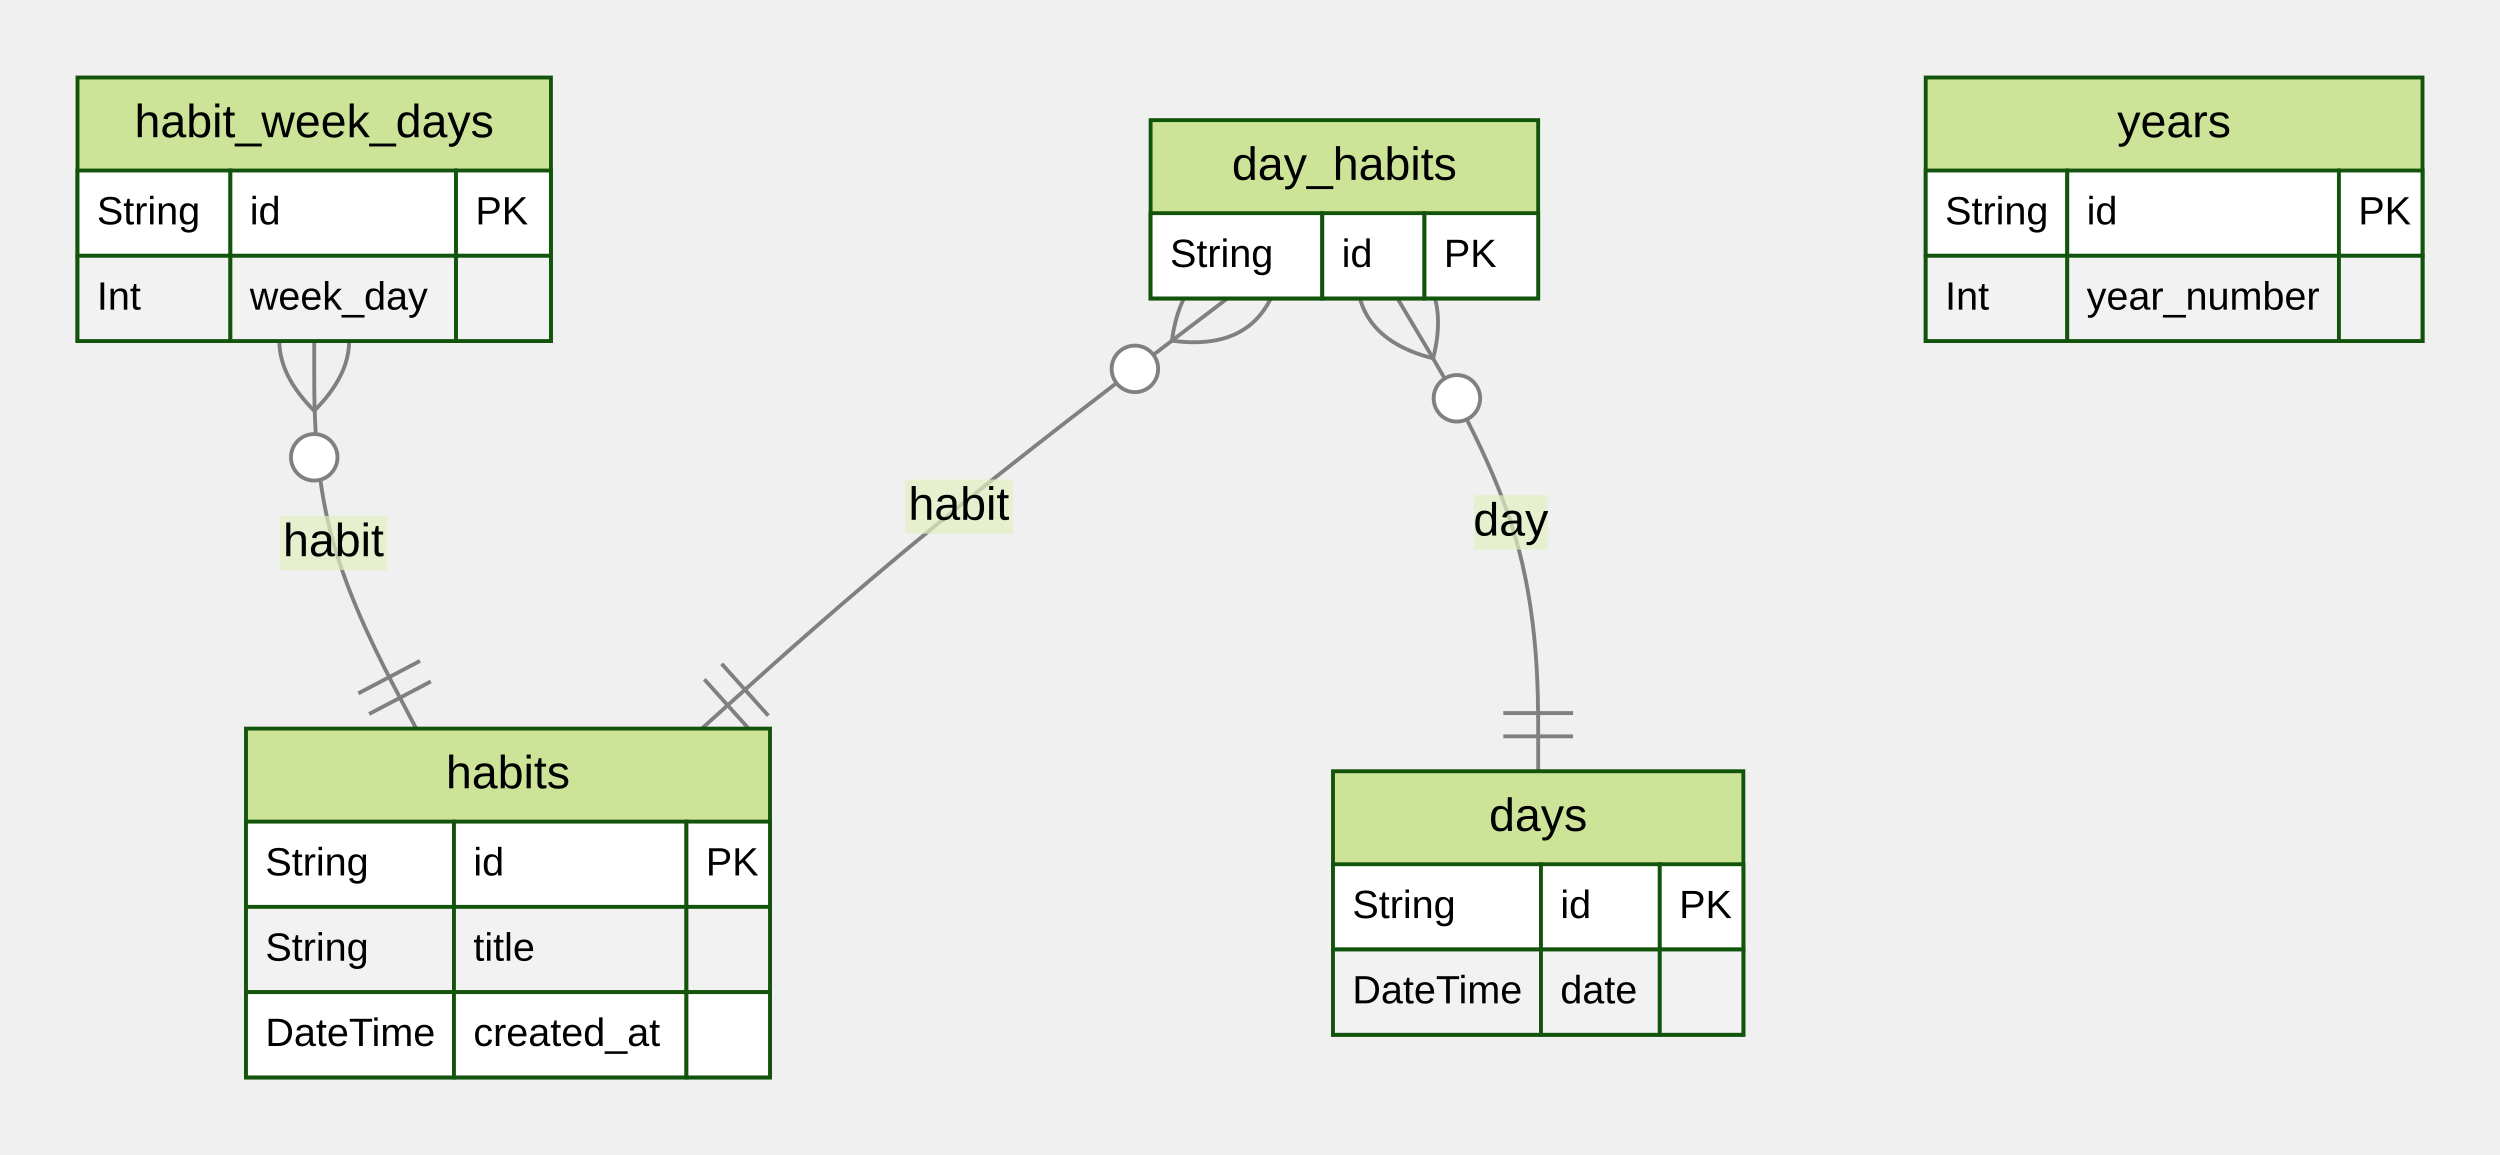
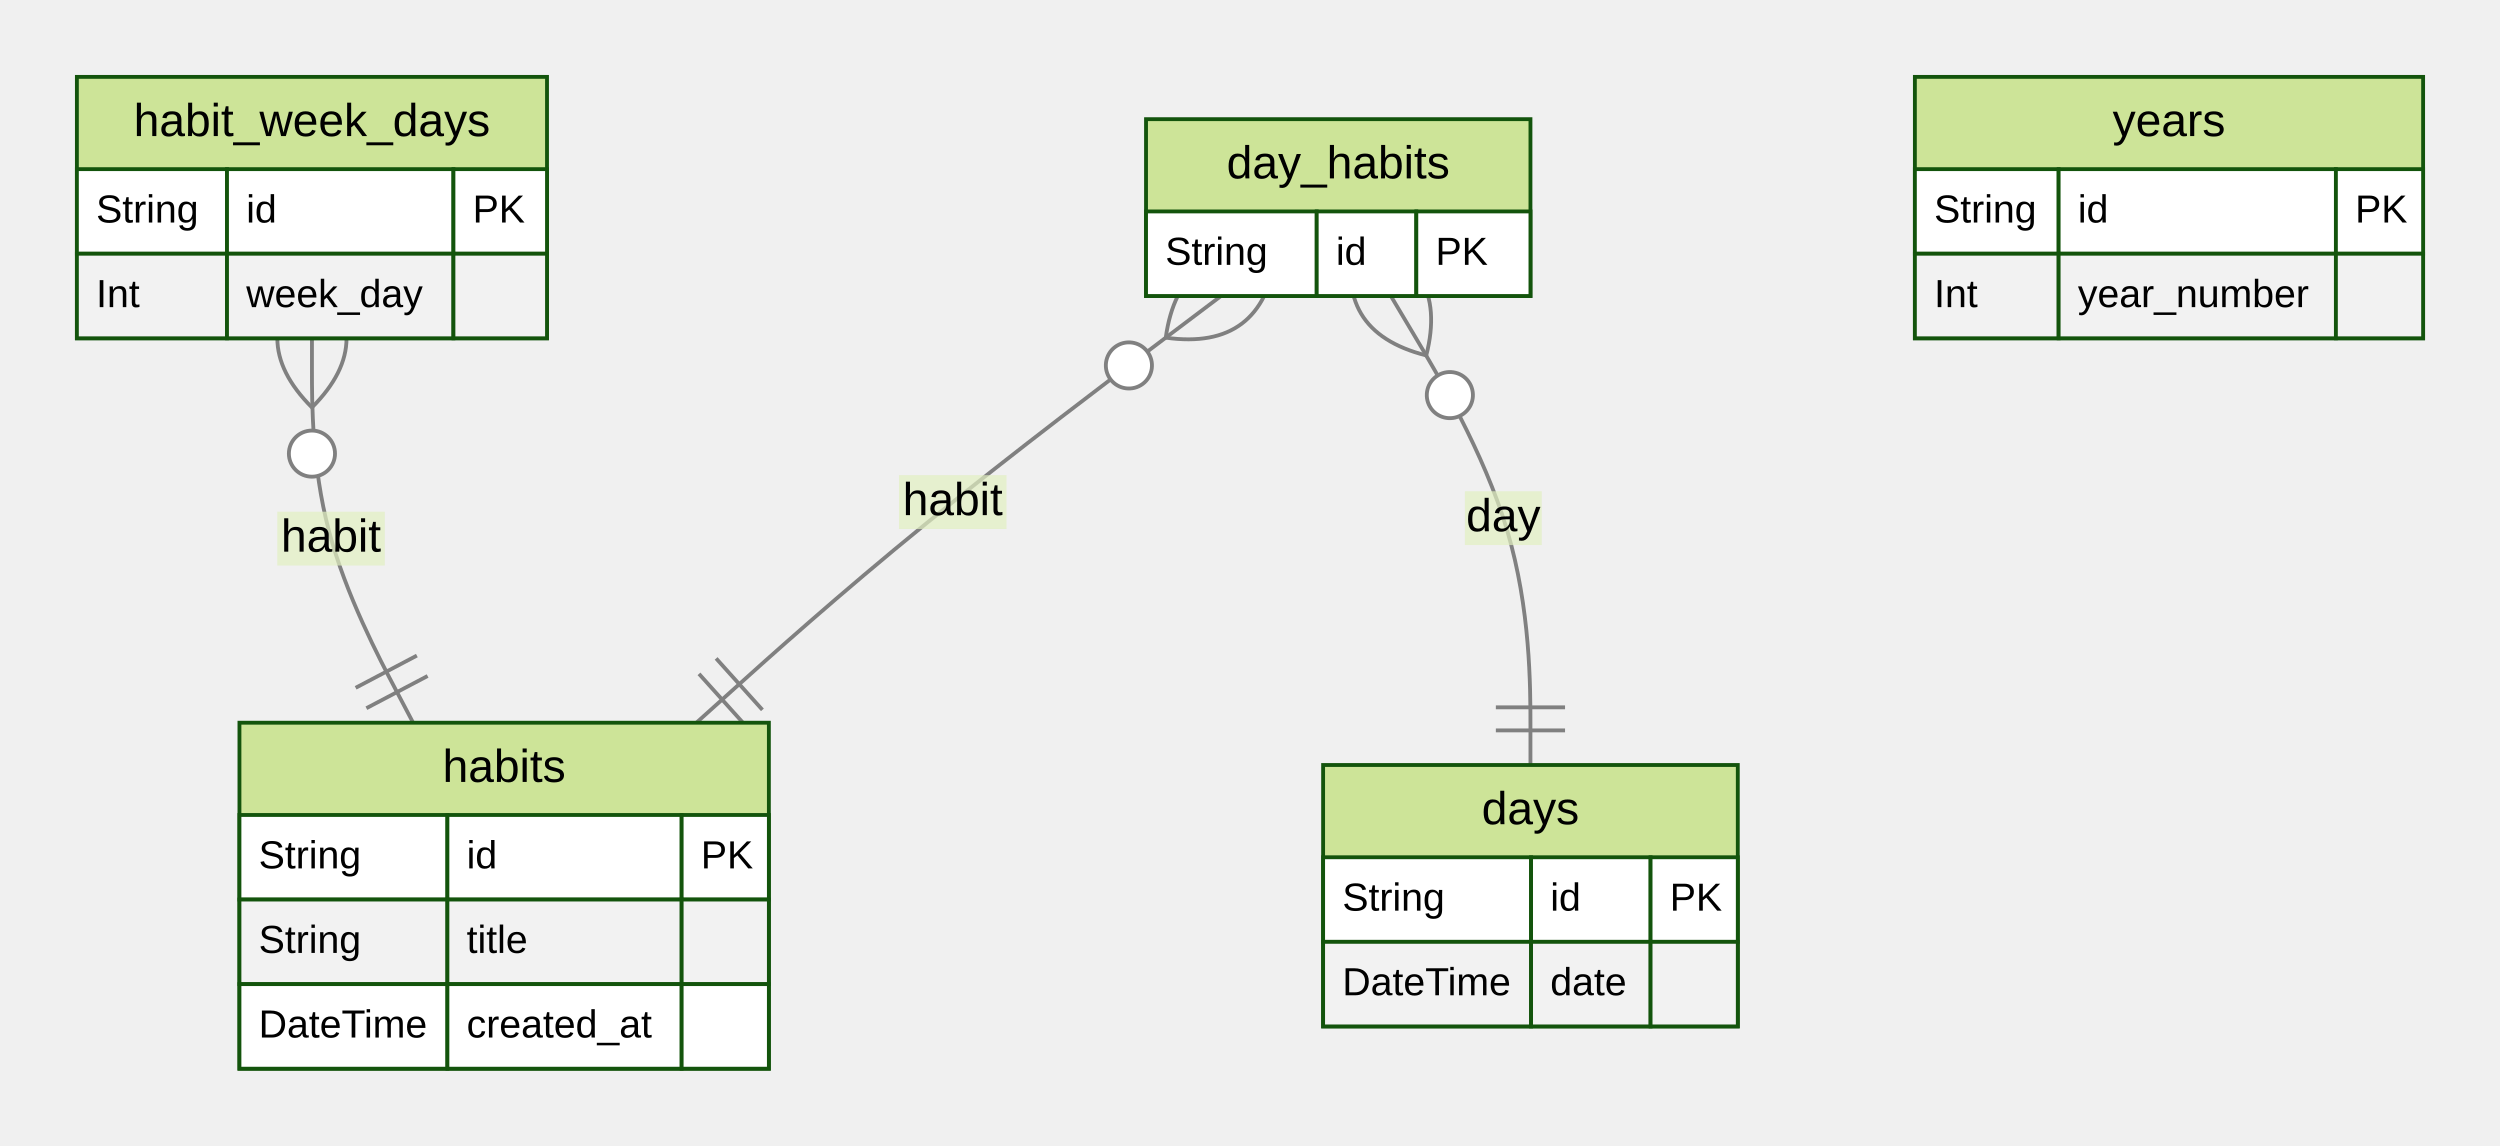
- <svg xmlns="http://www.w3.org/2000/svg" aria-roledescription="er" viewBox="0 0 645.07 298" style="max-width: 645.07px; background-color: white;" width="100%" id="mermaid-0">
+ <svg xmlns="http://www.w3.org/2000/svg" aria-roledescription="er" viewBox="0 0 650.325 298" style="max-width: 650.325px; background-color: white;" width="100%" id="mermaid-0">
  <style>#mermaid-0{font-family:"trebuchet ms",verdana,arial,sans-serif;font-size:16px;fill:#000000;}#mermaid-0 .error-icon{fill:#552222;}#mermaid-0 .error-text{fill:#552222;stroke:#552222;}#mermaid-0 .edge-thickness-normal{stroke-width:2px;}#mermaid-0 .edge-thickness-thick{stroke-width:3.5px;}#mermaid-0 .edge-pattern-solid{stroke-dasharray:0;}#mermaid-0 .edge-pattern-dashed{stroke-dasharray:3;}#mermaid-0 .edge-pattern-dotted{stroke-dasharray:2;}#mermaid-0 .marker{fill:#000000;stroke:#000000;}#mermaid-0 .marker.cross{stroke:#000000;}#mermaid-0 svg{font-family:"trebuchet ms",verdana,arial,sans-serif;font-size:16px;}#mermaid-0 .entityBox{fill:#cde498;stroke:#13540c;}#mermaid-0 .attributeBoxOdd{fill:#ffffff;stroke:#13540c;}#mermaid-0 .attributeBoxEven{fill:#f2f2f2;stroke:#13540c;}#mermaid-0 .relationshipLabelBox{fill:hsl(78.158, 58.462%, 84.51%);opacity:0.7;background-color:hsl(78.158, 58.462%, 84.51%);}#mermaid-0 .relationshipLabelBox rect{opacity:0.5;}#mermaid-0 .relationshipLine{stroke:#000000;}#mermaid-0 .entityTitleText{text-anchor:middle;font-size:18px;fill:#000000;}#mermaid-0 :root{--mermaid-font-family:"trebuchet ms",verdana,arial,sans-serif;}</style>
  <g />
  <defs>
    <marker orient="auto" markerHeight="18" markerWidth="18" refY="9" refX="0" id="ONLY_ONE_START">
      <path d="M9,0 L9,18 M15,0 L15,18" fill="none" stroke="gray" />
    </marker>
  </defs>
  <defs>
    <marker orient="auto" markerHeight="18" markerWidth="18" refY="9" refX="18" id="ONLY_ONE_END">
      <path d="M3,0 L3,18 M9,0 L9,18" fill="none" stroke="gray" />
    </marker>
  </defs>
  <defs>
    <marker orient="auto" markerHeight="18" markerWidth="30" refY="9" refX="0" id="ZERO_OR_ONE_START">
      <circle r="6" cy="9" cx="21" fill="white" stroke="gray" />
      <path d="M9,0 L9,18" fill="none" stroke="gray" />
    </marker>
  </defs>
  <defs>
    <marker orient="auto" markerHeight="18" markerWidth="30" refY="9" refX="30" id="ZERO_OR_ONE_END">
      <circle r="6" cy="9" cx="9" fill="white" stroke="gray" />
      <path d="M21,0 L21,18" fill="none" stroke="gray" />
    </marker>
  </defs>
  <defs>
    <marker orient="auto" markerHeight="36" markerWidth="45" refY="18" refX="18" id="ONE_OR_MORE_START">
      <path d="M0,18 Q 18,0 36,18 Q 18,36 0,18 M42,9 L42,27" fill="none" stroke="gray" />
    </marker>
  </defs>
  <defs>
    <marker orient="auto" markerHeight="36" markerWidth="45" refY="18" refX="27" id="ONE_OR_MORE_END">
      <path d="M3,9 L3,27 M9,18 Q27,0 45,18 Q27,36 9,18" fill="none" stroke="gray" />
    </marker>
  </defs>
  <defs>
    <marker orient="auto" markerHeight="36" markerWidth="57" refY="18" refX="18" id="ZERO_OR_MORE_START">
      <circle r="6" cy="18" cx="48" fill="white" stroke="gray" />
      <path d="M0,18 Q18,0 36,18 Q18,36 0,18" fill="none" stroke="gray" />
    </marker>
  </defs>
  <defs>
    <marker orient="auto" markerHeight="36" markerWidth="57" refY="18" refX="39" id="ZERO_OR_MORE_END">
      <circle r="6" cy="18" cx="9" fill="white" stroke="gray" />
      <path d="M21,18 Q39,0 57,18 Q39,36 21,18" fill="none" stroke="gray" />
    </marker>
  </defs>
-   <path style="stroke: gray; fill: none;" marker-start="url(#ZERO_OR_MORE_START)" marker-end="url(#ONLY_ONE_END)" d="M81.078,88L81.078,96.333C81.078,104.667,81.078,121.333,85.464,138C89.85,154.667,98.622,171.333,103.008,179.667L107.394,188" class="er relationshipLine" />
-   <path style="stroke: gray; fill: none;" marker-start="url(#ZERO_OR_MORE_START)" marker-end="url(#ONLY_ONE_END)" d="M360.581,77L366.633,87.167C372.684,97.333,384.787,117.667,390.839,138C396.891,158.333,396.891,178.667,396.891,188.833L396.891,199" class="er relationshipLine" />
-   <path style="stroke: gray; fill: none;" marker-start="url(#ZERO_OR_MORE_START)" marker-end="url(#ONLY_ONE_END)" d="M316.697,77L303.35,87.167C290.004,97.333,263.31,117.667,240.706,136.167C218.102,154.667,199.586,171.333,190.328,179.667L181.07,188" class="er relationshipLine" />
-   <g transform="translate(63.47266,188 )" id="entity-habits-b55451e2-1bb7-4b1f-956b-f0a659143611">
-     <rect height="90" width="135.211" y="0" x="0" class="er entityBox" />
-     <text style="dominant-baseline: middle; text-anchor: middle; font-size: 12px;" transform="translate(67.60547,12)" y="0" x="0" id="text-entity-habits-b55451e2-1bb7-4b1f-956b-f0a659143611" class="er entityLabel">habits</text>
-     <rect height="22" width="53.664" y="24" x="0" class="er attributeBoxOdd" />
-     <text style="dominant-baseline: middle; font-size: 10.2px;" transform="translate(5,35)" y="0" x="0" id="text-entity-habits-b55451e2-1bb7-4b1f-956b-f0a659143611-attr-1-type" class="er entityLabel">String</text>
-     <rect height="22" width="59.984" y="24" x="53.664" class="er attributeBoxOdd" />
-     <text style="dominant-baseline: middle; font-size: 10.2px;" transform="translate(58.66406,35)" y="0" x="0" id="text-entity-habits-b55451e2-1bb7-4b1f-956b-f0a659143611-attr-1-name" class="er entityLabel">id</text>
-     <rect height="22" width="21.562" y="24" x="113.648" class="er attributeBoxOdd" />
-     <text style="dominant-baseline: middle; font-size: 10.2px;" transform="translate(118.6484,35)" y="0" x="0" id="text-entity-habits-b55451e2-1bb7-4b1f-956b-f0a659143611-attr-1-key" class="er entityLabel">PK</text>
-     <rect height="22" width="53.664" y="46" x="0" class="er attributeBoxEven" />
-     <text style="dominant-baseline: middle; font-size: 10.2px;" transform="translate(5,57)" y="0" x="0" id="text-entity-habits-b55451e2-1bb7-4b1f-956b-f0a659143611-attr-2-type" class="er entityLabel">String</text>
-     <rect height="22" width="59.984" y="46" x="53.664" class="er attributeBoxEven" />
-     <text style="dominant-baseline: middle; font-size: 10.2px;" transform="translate(58.66406,57)" y="0" x="0" id="text-entity-habits-b55451e2-1bb7-4b1f-956b-f0a659143611-attr-2-name" class="er entityLabel">title</text>
-     <rect height="22" width="21.562" y="46" x="113.648" class="er attributeBoxEven" />
-     <text style="dominant-baseline: middle; font-size: 10.2px;" transform="translate(118.6484,57)" y="0" x="0" id="text-entity-habits-b55451e2-1bb7-4b1f-956b-f0a659143611-attr-2-key" class="er entityLabel" />
-     <rect height="22" width="53.664" y="68" x="0" class="er attributeBoxOdd" />
-     <text style="dominant-baseline: middle; font-size: 10.2px;" transform="translate(5,79)" y="0" x="0" id="text-entity-habits-b55451e2-1bb7-4b1f-956b-f0a659143611-attr-3-type" class="er entityLabel">DateTime</text>
-     <rect height="22" width="59.984" y="68" x="53.664" class="er attributeBoxOdd" />
-     <text style="dominant-baseline: middle; font-size: 10.2px;" transform="translate(58.66406,79)" y="0" x="0" id="text-entity-habits-b55451e2-1bb7-4b1f-956b-f0a659143611-attr-3-name" class="er entityLabel">created_at</text>
-     <rect height="22" width="21.562" y="68" x="113.648" class="er attributeBoxOdd" />
-     <text style="dominant-baseline: middle; font-size: 10.2px;" transform="translate(118.6484,79)" y="0" x="0" id="text-entity-habits-b55451e2-1bb7-4b1f-956b-f0a659143611-attr-3-key" class="er entityLabel" />
+   <path style="stroke: gray; fill: none;" marker-start="url(#ZERO_OR_MORE_START)" marker-end="url(#ONLY_ONE_END)" d="M81.146,88L81.146,96.333C81.146,104.667,81.146,121.333,85.532,138C89.918,154.667,98.69,171.333,103.076,179.667L107.462,188" class="er relationshipLine" />
+   <path style="stroke: gray; fill: none;" marker-start="url(#ZERO_OR_MORE_START)" marker-end="url(#ONLY_ONE_END)" d="M361.807,77L367.859,87.167C373.91,97.333,386.013,117.667,392.065,138C398.116,158.333,398.116,178.667,398.116,188.833L398.116,199" class="er relationshipLine" />
+   <path style="stroke: gray; fill: none;" marker-start="url(#ZERO_OR_MORE_START)" marker-end="url(#ONLY_ONE_END)" d="M317.615,77L304.132,87.167C290.65,97.333,263.685,117.667,240.941,136.167C218.198,154.667,199.676,171.333,190.416,179.667L181.155,188" class="er relationshipLine" />
+   <g transform="translate(62.28748,188 )" id="entity-habits-497e1a61-0be6-413a-b991-b7887ec1eed8">
+     <rect height="90" width="137.718" y="0" x="0" class="er entityBox" />
+     <text style="dominant-baseline: middle; text-anchor: middle; font-size: 12px;" transform="translate(68.85901,12)" y="0" x="0" id="text-entity-habits-497e1a61-0be6-413a-b991-b7887ec1eed8" class="er entityLabel">habits</text>
+     <rect height="22" width="54.096" y="24" x="0" class="er attributeBoxOdd" />
+     <text style="dominant-baseline: middle; font-size: 10.2px;" transform="translate(5,35)" y="0" x="0" id="text-entity-habits-497e1a61-0be6-413a-b991-b7887ec1eed8-attr-1-type" class="er entityLabel">String</text>
+     <rect height="22" width="60.935" y="24" x="54.096" class="er attributeBoxOdd" />
+     <text style="dominant-baseline: middle; font-size: 10.2px;" transform="translate(59.09555,35)" y="0" x="0" id="text-entity-habits-497e1a61-0be6-413a-b991-b7887ec1eed8-attr-1-name" class="er entityLabel">id</text>
+     <rect height="22" width="22.688" y="24" x="115.03" class="er attributeBoxOdd" />
+     <text style="dominant-baseline: middle; font-size: 10.2px;" transform="translate(120.0303,35)" y="0" x="0" id="text-entity-habits-497e1a61-0be6-413a-b991-b7887ec1eed8-attr-1-key" class="er entityLabel">PK</text>
+     <rect height="22" width="54.096" y="46" x="0" class="er attributeBoxEven" />
+     <text style="dominant-baseline: middle; font-size: 10.2px;" transform="translate(5,57)" y="0" x="0" id="text-entity-habits-497e1a61-0be6-413a-b991-b7887ec1eed8-attr-2-type" class="er entityLabel">String</text>
+     <rect height="22" width="60.935" y="46" x="54.096" class="er attributeBoxEven" />
+     <text style="dominant-baseline: middle; font-size: 10.2px;" transform="translate(59.09555,57)" y="0" x="0" id="text-entity-habits-497e1a61-0be6-413a-b991-b7887ec1eed8-attr-2-name" class="er entityLabel">title</text>
+     <rect height="22" width="22.688" y="46" x="115.03" class="er attributeBoxEven" />
+     <text style="dominant-baseline: middle; font-size: 10.2px;" transform="translate(120.0303,57)" y="0" x="0" id="text-entity-habits-497e1a61-0be6-413a-b991-b7887ec1eed8-attr-2-key" class="er entityLabel" />
+     <rect height="22" width="54.096" y="68" x="0" class="er attributeBoxOdd" />
+     <text style="dominant-baseline: middle; font-size: 10.2px;" transform="translate(5,79)" y="0" x="0" id="text-entity-habits-497e1a61-0be6-413a-b991-b7887ec1eed8-attr-3-type" class="er entityLabel">DateTime</text>
+     <rect height="22" width="60.935" y="68" x="54.096" class="er attributeBoxOdd" />
+     <text style="dominant-baseline: middle; font-size: 10.2px;" transform="translate(59.09555,79)" y="0" x="0" id="text-entity-habits-497e1a61-0be6-413a-b991-b7887ec1eed8-attr-3-name" class="er entityLabel">created_at</text>
+     <rect height="22" width="22.688" y="68" x="115.03" class="er attributeBoxOdd" />
+     <text style="dominant-baseline: middle; font-size: 10.2px;" transform="translate(120.0303,79)" y="0" x="0" id="text-entity-habits-497e1a61-0be6-413a-b991-b7887ec1eed8-attr-3-key" class="er entityLabel" />
  </g>
-   <g transform="translate(20,20 )" id="entity-habitweekdays-abaa514c-5393-44b0-9ef6-66e316667c80">
-     <rect height="68" width="122.156" y="0" x="0" class="er entityBox" />
-     <text style="dominant-baseline: middle; text-anchor: middle; font-size: 12px;" transform="translate(61.07812,12)" y="0" x="0" id="text-entity-habitweekdays-abaa514c-5393-44b0-9ef6-66e316667c80" class="er entityLabel">habit_week_days</text>
-     <rect height="22" width="39.451" y="24" x="0" class="er attributeBoxOdd" />
-     <text style="dominant-baseline: middle; font-size: 10.2px;" transform="translate(5,35)" y="0" x="0" id="text-entity-habitweekdays-abaa514c-5393-44b0-9ef6-66e316667c80-attr-1-type" class="er entityLabel">String</text>
-     <rect height="22" width="58.216" y="24" x="39.451" class="er attributeBoxOdd" />
-     <text style="dominant-baseline: middle; font-size: 10.2px;" transform="translate(44.45052,35)" y="0" x="0" id="text-entity-habitweekdays-abaa514c-5393-44b0-9ef6-66e316667c80-attr-1-name" class="er entityLabel">id</text>
-     <rect height="22" width="24.49" y="24" x="97.667" class="er attributeBoxOdd" />
-     <text style="dominant-baseline: middle; font-size: 10.2px;" transform="translate(102.6667,35)" y="0" x="0" id="text-entity-habitweekdays-abaa514c-5393-44b0-9ef6-66e316667c80-attr-1-key" class="er entityLabel">PK</text>
-     <rect height="22" width="39.451" y="46" x="0" class="er attributeBoxEven" />
-     <text style="dominant-baseline: middle; font-size: 10.2px;" transform="translate(5,57)" y="0" x="0" id="text-entity-habitweekdays-abaa514c-5393-44b0-9ef6-66e316667c80-attr-2-type" class="er entityLabel">Int</text>
-     <rect height="22" width="58.216" y="46" x="39.451" class="er attributeBoxEven" />
-     <text style="dominant-baseline: middle; font-size: 10.2px;" transform="translate(44.45052,57)" y="0" x="0" id="text-entity-habitweekdays-abaa514c-5393-44b0-9ef6-66e316667c80-attr-2-name" class="er entityLabel">week_day</text>
-     <rect height="22" width="24.49" y="46" x="97.667" class="er attributeBoxEven" />
-     <text style="dominant-baseline: middle; font-size: 10.2px;" transform="translate(102.6667,57)" y="0" x="0" id="text-entity-habitweekdays-abaa514c-5393-44b0-9ef6-66e316667c80-attr-2-key" class="er entityLabel" />
+   <g transform="translate(20,20 )" id="entity-habitweekdays-4234fb03-cb7b-4e8a-b6b9-9a36262d9482">
+     <rect height="68" width="122.293" y="0" x="0" class="er entityBox" />
+     <text style="dominant-baseline: middle; text-anchor: middle; font-size: 12px;" transform="translate(61.14648,12)" y="0" x="0" id="text-entity-habitweekdays-4234fb03-cb7b-4e8a-b6b9-9a36262d9482" class="er entityLabel">habit_week_days</text>
+     <rect height="22" width="39.048" y="24" x="0" class="er attributeBoxOdd" />
+     <text style="dominant-baseline: middle; font-size: 10.2px;" transform="translate(5,35)" y="0" x="0" id="text-entity-habitweekdays-4234fb03-cb7b-4e8a-b6b9-9a36262d9482-attr-1-type" class="er entityLabel">String</text>
+     <rect height="22" width="58.904" y="24" x="39.048" class="er attributeBoxOdd" />
+     <text style="dominant-baseline: middle; font-size: 10.2px;" transform="translate(44.04844,35)" y="0" x="0" id="text-entity-habitweekdays-4234fb03-cb7b-4e8a-b6b9-9a36262d9482-attr-1-name" class="er entityLabel">id</text>
+     <rect height="22" width="24.34" y="24" x="97.953" class="er attributeBoxOdd" />
+     <text style="dominant-baseline: middle; font-size: 10.2px;" transform="translate(102.9529,35)" y="0" x="0" id="text-entity-habitweekdays-4234fb03-cb7b-4e8a-b6b9-9a36262d9482-attr-1-key" class="er entityLabel">PK</text>
+     <rect height="22" width="39.048" y="46" x="0" class="er attributeBoxEven" />
+     <text style="dominant-baseline: middle; font-size: 10.2px;" transform="translate(5,57)" y="0" x="0" id="text-entity-habitweekdays-4234fb03-cb7b-4e8a-b6b9-9a36262d9482-attr-2-type" class="er entityLabel">Int</text>
+     <rect height="22" width="58.904" y="46" x="39.048" class="er attributeBoxEven" />
+     <text style="dominant-baseline: middle; font-size: 10.2px;" transform="translate(44.04844,57)" y="0" x="0" id="text-entity-habitweekdays-4234fb03-cb7b-4e8a-b6b9-9a36262d9482-attr-2-name" class="er entityLabel">week_day</text>
+     <rect height="22" width="24.34" y="46" x="97.953" class="er attributeBoxEven" />
+     <text style="dominant-baseline: middle; font-size: 10.2px;" transform="translate(102.9529,57)" y="0" x="0" id="text-entity-habitweekdays-4234fb03-cb7b-4e8a-b6b9-9a36262d9482-attr-2-key" class="er entityLabel" />
  </g>
-   <g transform="translate(343.9492,199 )" id="entity-days-067cb24f-7d3c-4772-96b3-d4d405410da1">
-     <rect height="68" width="105.883" y="0" x="0" class="er entityBox" />
-     <text style="dominant-baseline: middle; text-anchor: middle; font-size: 12px;" transform="translate(52.94141,12)" y="0" x="0" id="text-entity-days-067cb24f-7d3c-4772-96b3-d4d405410da1" class="er entityLabel">days</text>
-     <rect height="22" width="53.664" y="24" x="0" class="er attributeBoxOdd" />
-     <text style="dominant-baseline: middle; font-size: 10.2px;" transform="translate(5,35)" y="0" x="0" id="text-entity-days-067cb24f-7d3c-4772-96b3-d4d405410da1-attr-1-type" class="er entityLabel">String</text>
-     <rect height="22" width="30.656" y="24" x="53.664" class="er attributeBoxOdd" />
-     <text style="dominant-baseline: middle; font-size: 10.2px;" transform="translate(58.66406,35)" y="0" x="0" id="text-entity-days-067cb24f-7d3c-4772-96b3-d4d405410da1-attr-1-name" class="er entityLabel">id</text>
-     <rect height="22" width="21.562" y="24" x="84.32" class="er attributeBoxOdd" />
-     <text style="dominant-baseline: middle; font-size: 10.2px;" transform="translate(89.32031,35)" y="0" x="0" id="text-entity-days-067cb24f-7d3c-4772-96b3-d4d405410da1-attr-1-key" class="er entityLabel">PK</text>
-     <rect height="22" width="53.664" y="46" x="0" class="er attributeBoxEven" />
-     <text style="dominant-baseline: middle; font-size: 10.2px;" transform="translate(5,57)" y="0" x="0" id="text-entity-days-067cb24f-7d3c-4772-96b3-d4d405410da1-attr-2-type" class="er entityLabel">DateTime</text>
-     <rect height="22" width="30.656" y="46" x="53.664" class="er attributeBoxEven" />
-     <text style="dominant-baseline: middle; font-size: 10.2px;" transform="translate(58.66406,57)" y="0" x="0" id="text-entity-days-067cb24f-7d3c-4772-96b3-d4d405410da1-attr-2-name" class="er entityLabel">date</text>
-     <rect height="22" width="21.562" y="46" x="84.32" class="er attributeBoxEven" />
-     <text style="dominant-baseline: middle; font-size: 10.2px;" transform="translate(89.32031,57)" y="0" x="0" id="text-entity-days-067cb24f-7d3c-4772-96b3-d4d405410da1-attr-2-key" class="er entityLabel" />
+   <g transform="translate(344.182,199 )" id="entity-days-121a8d9e-acdf-4dc5-b1fd-0ffe3bbff87c">
+     <rect height="68" width="107.869" y="0" x="0" class="er entityBox" />
+     <text style="dominant-baseline: middle; text-anchor: middle; font-size: 12px;" transform="translate(53.93452,12)" y="0" x="0" id="text-entity-days-121a8d9e-acdf-4dc5-b1fd-0ffe3bbff87c" class="er entityLabel">days</text>
+     <rect height="22" width="54.096" y="24" x="0" class="er attributeBoxOdd" />
+     <text style="dominant-baseline: middle; font-size: 10.2px;" transform="translate(5,35)" y="0" x="0" id="text-entity-days-121a8d9e-acdf-4dc5-b1fd-0ffe3bbff87c-attr-1-type" class="er entityLabel">String</text>
+     <rect height="22" width="31.086" y="24" x="54.096" class="er attributeBoxOdd" />
+     <text style="dominant-baseline: middle; font-size: 10.2px;" transform="translate(59.09555,35)" y="0" x="0" id="text-entity-days-121a8d9e-acdf-4dc5-b1fd-0ffe3bbff87c-attr-1-name" class="er entityLabel">id</text>
+     <rect height="22" width="22.688" y="24" x="85.181" class="er attributeBoxOdd" />
+     <text style="dominant-baseline: middle; font-size: 10.2px;" transform="translate(90.18137,35)" y="0" x="0" id="text-entity-days-121a8d9e-acdf-4dc5-b1fd-0ffe3bbff87c-attr-1-key" class="er entityLabel">PK</text>
+     <rect height="22" width="54.096" y="46" x="0" class="er attributeBoxEven" />
+     <text style="dominant-baseline: middle; font-size: 10.2px;" transform="translate(5,57)" y="0" x="0" id="text-entity-days-121a8d9e-acdf-4dc5-b1fd-0ffe3bbff87c-attr-2-type" class="er entityLabel">DateTime</text>
+     <rect height="22" width="31.086" y="46" x="54.096" class="er attributeBoxEven" />
+     <text style="dominant-baseline: middle; font-size: 10.2px;" transform="translate(59.09555,57)" y="0" x="0" id="text-entity-days-121a8d9e-acdf-4dc5-b1fd-0ffe3bbff87c-attr-2-name" class="er entityLabel">date</text>
+     <rect height="22" width="22.688" y="46" x="85.181" class="er attributeBoxEven" />
+     <text style="dominant-baseline: middle; font-size: 10.2px;" transform="translate(90.18137,57)" y="0" x="0" id="text-entity-days-121a8d9e-acdf-4dc5-b1fd-0ffe3bbff87c-attr-2-key" class="er entityLabel" />
  </g>
-   <g transform="translate(296.8906,31 )" id="entity-dayhabits-bc71afdc-8e07-424e-ad3f-1d7b79e12240">
+   <g transform="translate(298.1165,31 )" id="entity-dayhabits-31078103-b61c-4c25-8d6a-891ff1a5ead7">
    <rect height="46" width="100" y="0" x="0" class="er entityBox" />
-     <text style="dominant-baseline: middle; text-anchor: middle; font-size: 12px;" transform="translate(50,12)" y="0" x="0" id="text-entity-dayhabits-bc71afdc-8e07-424e-ad3f-1d7b79e12240" class="er entityLabel">day_habits</text>
-     <rect height="22" width="44.297" y="24" x="0" class="er attributeBoxOdd" />
-     <text style="dominant-baseline: middle; font-size: 10.2px;" transform="translate(5,35)" y="0" x="0" id="text-entity-dayhabits-bc71afdc-8e07-424e-ad3f-1d7b79e12240-attr-1-type" class="er entityLabel">String</text>
-     <rect height="22" width="26.367" y="24" x="44.297" class="er attributeBoxOdd" />
-     <text style="dominant-baseline: middle; font-size: 10.2px;" transform="translate(49.29688,35)" y="0" x="0" id="text-entity-dayhabits-bc71afdc-8e07-424e-ad3f-1d7b79e12240-attr-1-name" class="er entityLabel">id</text>
-     <rect height="22" width="29.336" y="24" x="70.664" class="er attributeBoxOdd" />
-     <text style="dominant-baseline: middle; font-size: 10.2px;" transform="translate(75.66406,35)" y="0" x="0" id="text-entity-dayhabits-bc71afdc-8e07-424e-ad3f-1d7b79e12240-attr-1-key" class="er entityLabel">PK</text>
+     <text style="dominant-baseline: middle; text-anchor: middle; font-size: 12px;" transform="translate(50,12)" y="0" x="0" id="text-entity-dayhabits-31078103-b61c-4c25-8d6a-891ff1a5ead7" class="er entityLabel">day_habits</text>
+     <rect height="22" width="44.399" y="24" x="0" class="er attributeBoxOdd" />
+     <text style="dominant-baseline: middle; font-size: 10.2px;" transform="translate(5,35)" y="0" x="0" id="text-entity-dayhabits-31078103-b61c-4c25-8d6a-891ff1a5ead7-attr-1-type" class="er entityLabel">String</text>
+     <rect height="22" width="25.911" y="24" x="44.399" class="er attributeBoxOdd" />
+     <text style="dominant-baseline: middle; font-size: 10.2px;" transform="translate(49.39862,35)" y="0" x="0" id="text-entity-dayhabits-31078103-b61c-4c25-8d6a-891ff1a5ead7-attr-1-name" class="er entityLabel">id</text>
+     <rect height="22" width="29.69" y="24" x="70.31" class="er attributeBoxOdd" />
+     <text style="dominant-baseline: middle; font-size: 10.2px;" transform="translate(75.30976,35)" y="0" x="0" id="text-entity-dayhabits-31078103-b61c-4c25-8d6a-891ff1a5ead7-attr-1-key" class="er entityLabel">PK</text>
  </g>
-   <g transform="translate(496.8906,20 )" id="entity-years-04440e18-dc6d-4fbb-9644-a03f77b24030">
-     <rect height="68" width="128.18" y="0" x="0" class="er entityBox" />
-     <text style="dominant-baseline: middle; text-anchor: middle; font-size: 12px;" transform="translate(64.08984,12)" y="0" x="0" id="text-entity-years-04440e18-dc6d-4fbb-9644-a03f77b24030" class="er entityLabel">years</text>
-     <rect height="22" width="36.523" y="24" x="0" class="er attributeBoxOdd" />
-     <text style="dominant-baseline: middle; font-size: 10.2px;" transform="translate(5,35)" y="0" x="0" id="text-entity-years-04440e18-dc6d-4fbb-9644-a03f77b24030-attr-1-type" class="er entityLabel">String</text>
-     <rect height="22" width="70.094" y="24" x="36.523" class="er attributeBoxOdd" />
-     <text style="dominant-baseline: middle; font-size: 10.2px;" transform="translate(41.52344,35)" y="0" x="0" id="text-entity-years-04440e18-dc6d-4fbb-9644-a03f77b24030-attr-1-name" class="er entityLabel">id</text>
-     <rect height="22" width="21.562" y="24" x="106.617" class="er attributeBoxOdd" />
-     <text style="dominant-baseline: middle; font-size: 10.2px;" transform="translate(111.6172,35)" y="0" x="0" id="text-entity-years-04440e18-dc6d-4fbb-9644-a03f77b24030-attr-1-key" class="er entityLabel">PK</text>
-     <rect height="22" width="36.523" y="46" x="0" class="er attributeBoxEven" />
-     <text style="dominant-baseline: middle; font-size: 10.2px;" transform="translate(5,57)" y="0" x="0" id="text-entity-years-04440e18-dc6d-4fbb-9644-a03f77b24030-attr-2-type" class="er entityLabel">Int</text>
-     <rect height="22" width="70.094" y="46" x="36.523" class="er attributeBoxEven" />
-     <text style="dominant-baseline: middle; font-size: 10.2px;" transform="translate(41.52344,57)" y="0" x="0" id="text-entity-years-04440e18-dc6d-4fbb-9644-a03f77b24030-attr-2-name" class="er entityLabel">year_number</text>
-     <rect height="22" width="21.562" y="46" x="106.617" class="er attributeBoxEven" />
-     <text style="dominant-baseline: middle; font-size: 10.2px;" transform="translate(111.6172,57)" y="0" x="0" id="text-entity-years-04440e18-dc6d-4fbb-9644-a03f77b24030-attr-2-key" class="er entityLabel" />
+   <g transform="translate(498.1165,20 )" id="entity-years-b282a83f-ee91-45a7-b594-8ac389a209d8">
+     <rect height="68" width="132.209" y="0" x="0" class="er entityBox" />
+     <text style="dominant-baseline: middle; text-anchor: middle; font-size: 12px;" transform="translate(66.10429,12)" y="0" x="0" id="text-entity-years-b282a83f-ee91-45a7-b594-8ac389a209d8" class="er entityLabel">years</text>
+     <rect height="22" width="37.396" y="24" x="0" class="er attributeBoxOdd" />
+     <text style="dominant-baseline: middle; font-size: 10.2px;" transform="translate(5,35)" y="0" x="0" id="text-entity-years-b282a83f-ee91-45a7-b594-8ac389a209d8-attr-1-type" class="er entityLabel">String</text>
+     <rect height="22" width="72.125" y="24" x="37.396" class="er attributeBoxOdd" />
+     <text style="dominant-baseline: middle; font-size: 10.2px;" transform="translate(42.39606,35)" y="0" x="0" id="text-entity-years-b282a83f-ee91-45a7-b594-8ac389a209d8-attr-1-name" class="er entityLabel">id</text>
+     <rect height="22" width="22.688" y="24" x="109.521" class="er attributeBoxOdd" />
+     <text style="dominant-baseline: middle; font-size: 10.2px;" transform="translate(114.5209,35)" y="0" x="0" id="text-entity-years-b282a83f-ee91-45a7-b594-8ac389a209d8-attr-1-key" class="er entityLabel">PK</text>
+     <rect height="22" width="37.396" y="46" x="0" class="er attributeBoxEven" />
+     <text style="dominant-baseline: middle; font-size: 10.2px;" transform="translate(5,57)" y="0" x="0" id="text-entity-years-b282a83f-ee91-45a7-b594-8ac389a209d8-attr-2-type" class="er entityLabel">Int</text>
+     <rect height="22" width="72.125" y="46" x="37.396" class="er attributeBoxEven" />
+     <text style="dominant-baseline: middle; font-size: 10.2px;" transform="translate(42.39606,57)" y="0" x="0" id="text-entity-years-b282a83f-ee91-45a7-b594-8ac389a209d8-attr-2-name" class="er entityLabel">year_number</text>
+     <rect height="22" width="22.688" y="46" x="109.521" class="er attributeBoxEven" />
+     <text style="dominant-baseline: middle; font-size: 10.2px;" transform="translate(114.5209,57)" y="0" x="0" id="text-entity-years-b282a83f-ee91-45a7-b594-8ac389a209d8-attr-2-key" class="er entityLabel" />
  </g>
-   <rect height="14" width="27.727" y="133.109" x="72.179" class="er relationshipLabelBox" />
-   <text style="text-anchor: middle; dominant-baseline: middle; font-size: 12px;" y="140.109" x="86.042" id="rel1" class="er relationshipLabel">habit</text>
-   <rect height="14" width="18.914" y="127.788" x="380.377" class="er relationshipLabelBox" />
-   <text style="text-anchor: middle; dominant-baseline: middle; font-size: 12px;" y="134.788" x="389.834" id="rel2" class="er relationshipLabel">day</text>
-   <rect height="14" width="27.727" y="123.716" x="233.553" class="er relationshipLabelBox" />
-   <text style="text-anchor: middle; dominant-baseline: middle; font-size: 12px;" y="130.716" x="247.417" id="rel3" class="er relationshipLabel">habit</text>
+   <rect height="14" width="27.969" y="133.109" x="72.126" class="er relationshipLabelBox" />
+   <text style="text-anchor: middle; dominant-baseline: middle; font-size: 12px;" y="140.109" x="86.11" id="rel1" class="er relationshipLabel">habit</text>
+   <rect height="14" width="19.99" y="127.788" x="381.065" class="er relationshipLabelBox" />
+   <text style="text-anchor: middle; dominant-baseline: middle; font-size: 12px;" y="134.788" x="391.06" id="rel2" class="er relationshipLabel">day</text>
+   <rect height="14" width="27.969" y="123.605" x="233.851" class="er relationshipLabelBox" />
+   <text style="text-anchor: middle; dominant-baseline: middle; font-size: 12px;" y="130.605" x="247.836" id="rel3" class="er relationshipLabel">habit</text>
</svg>
